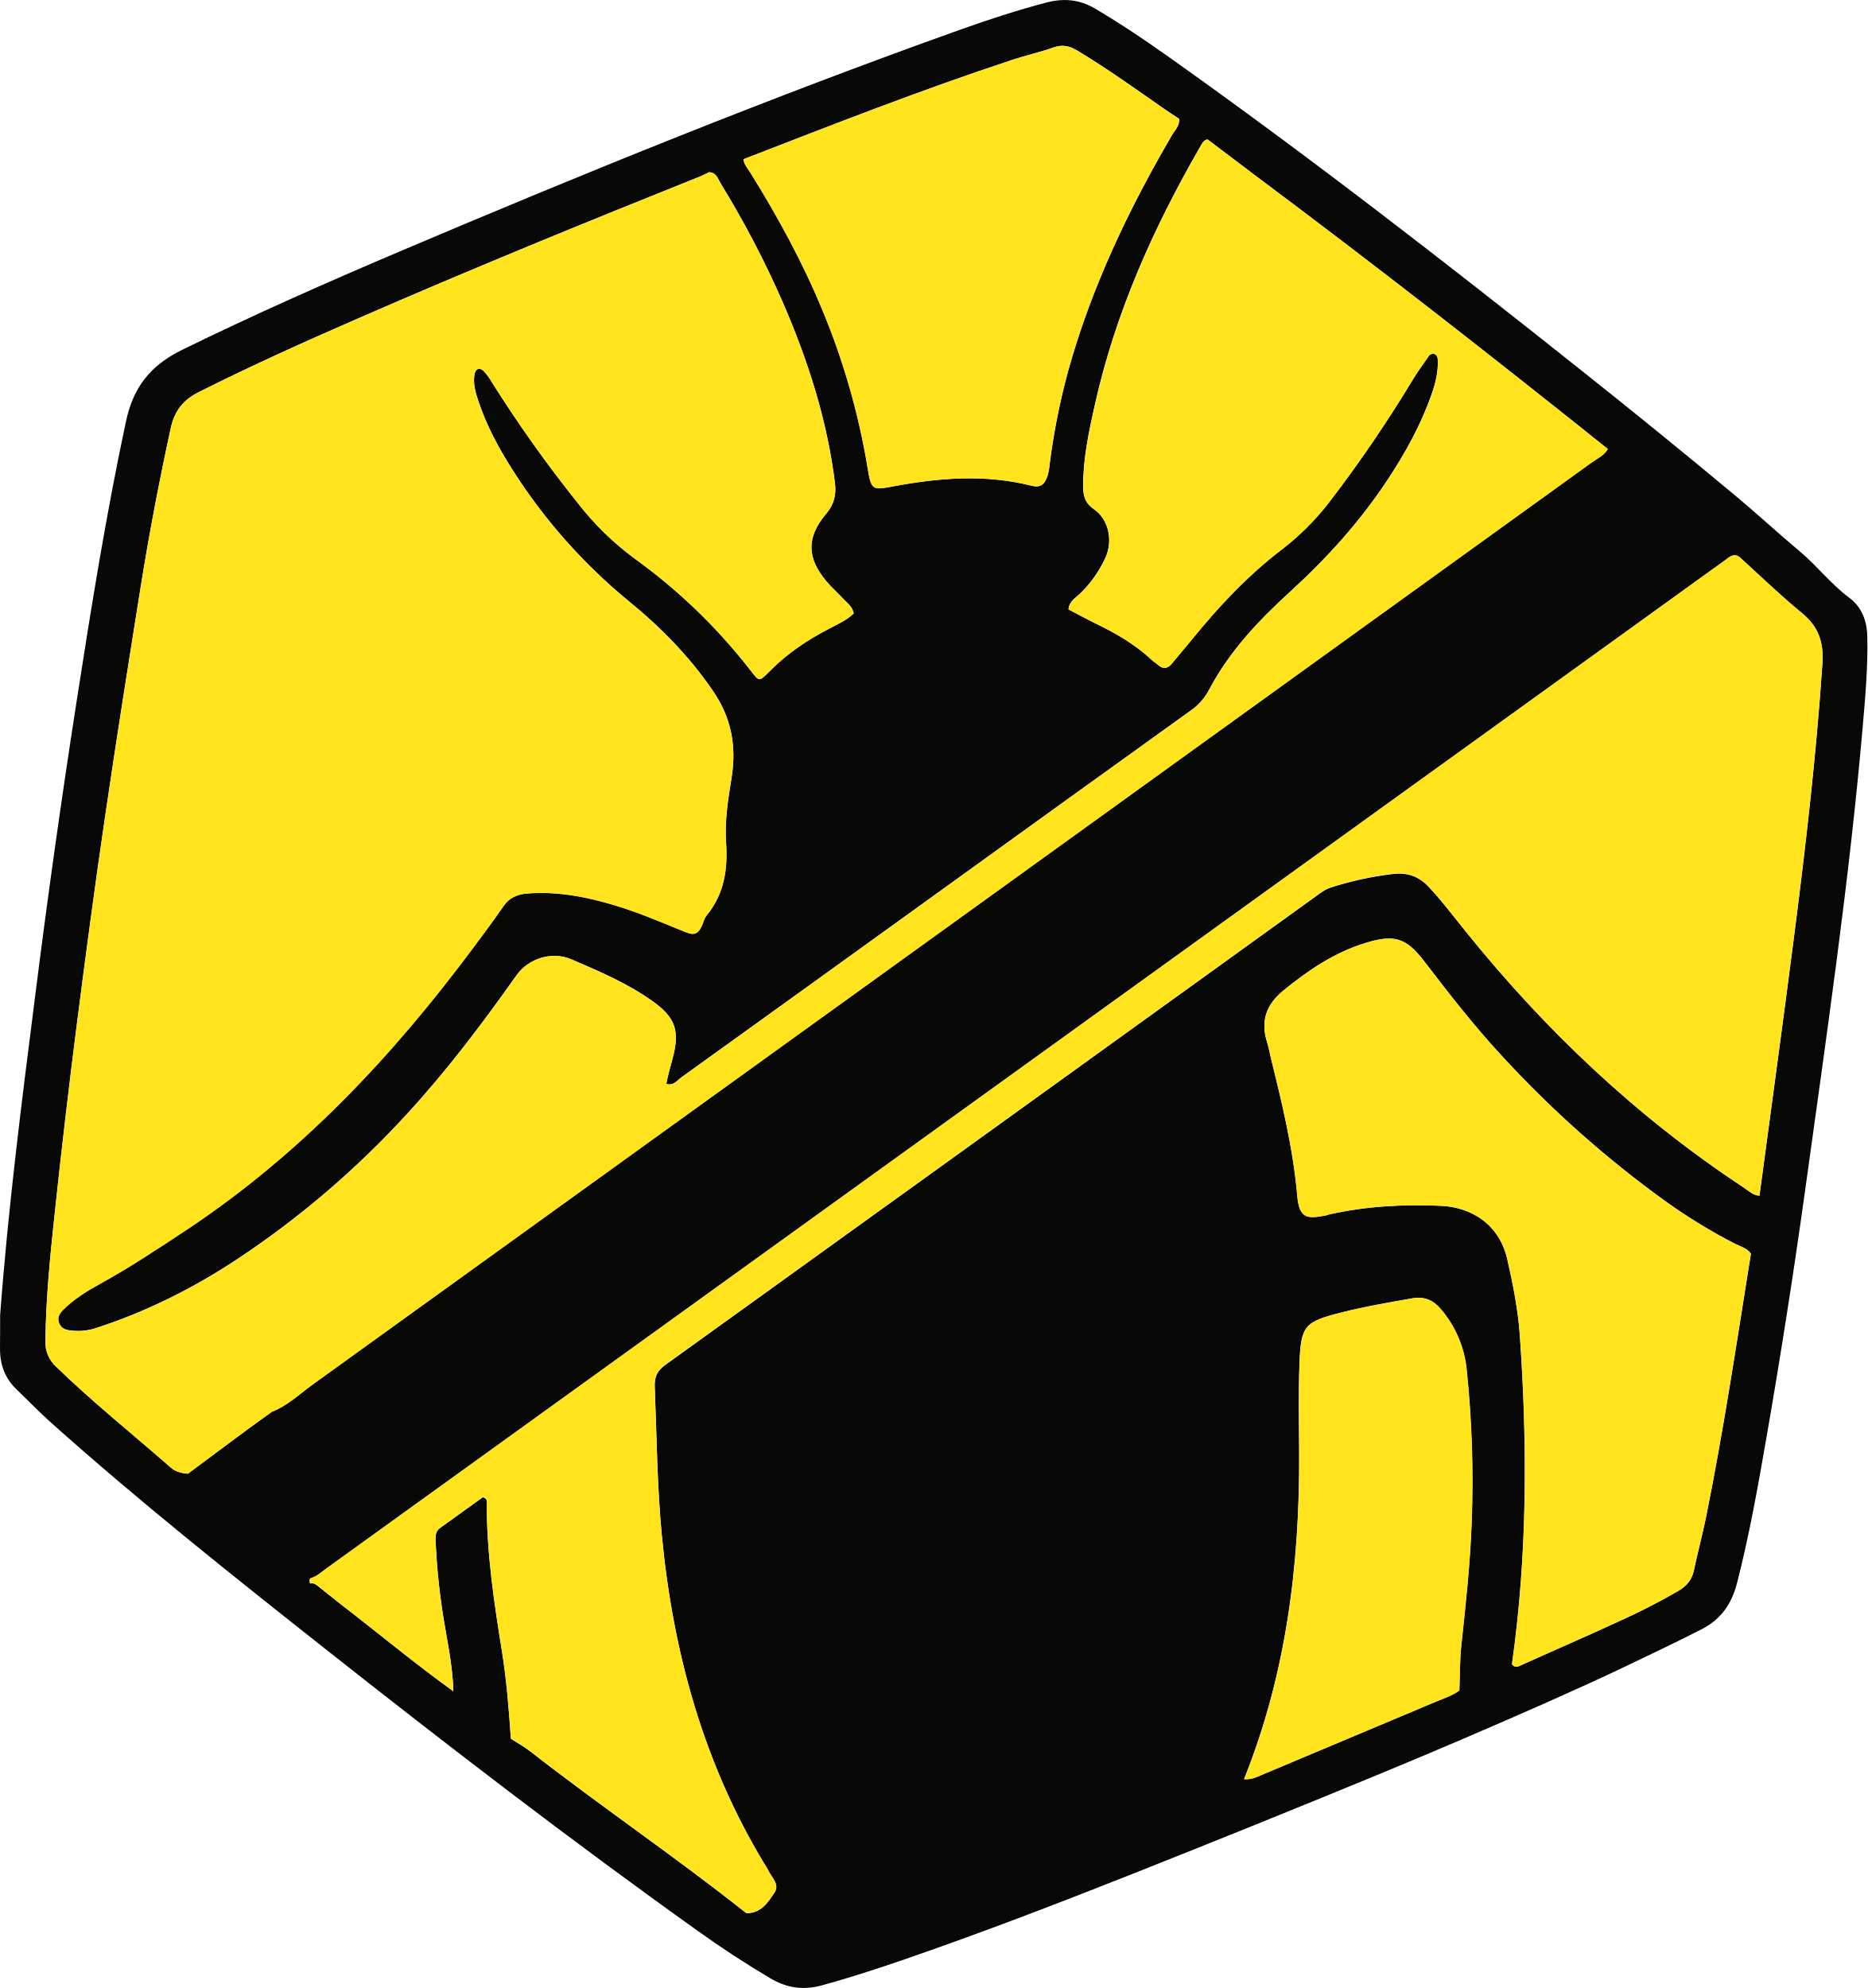
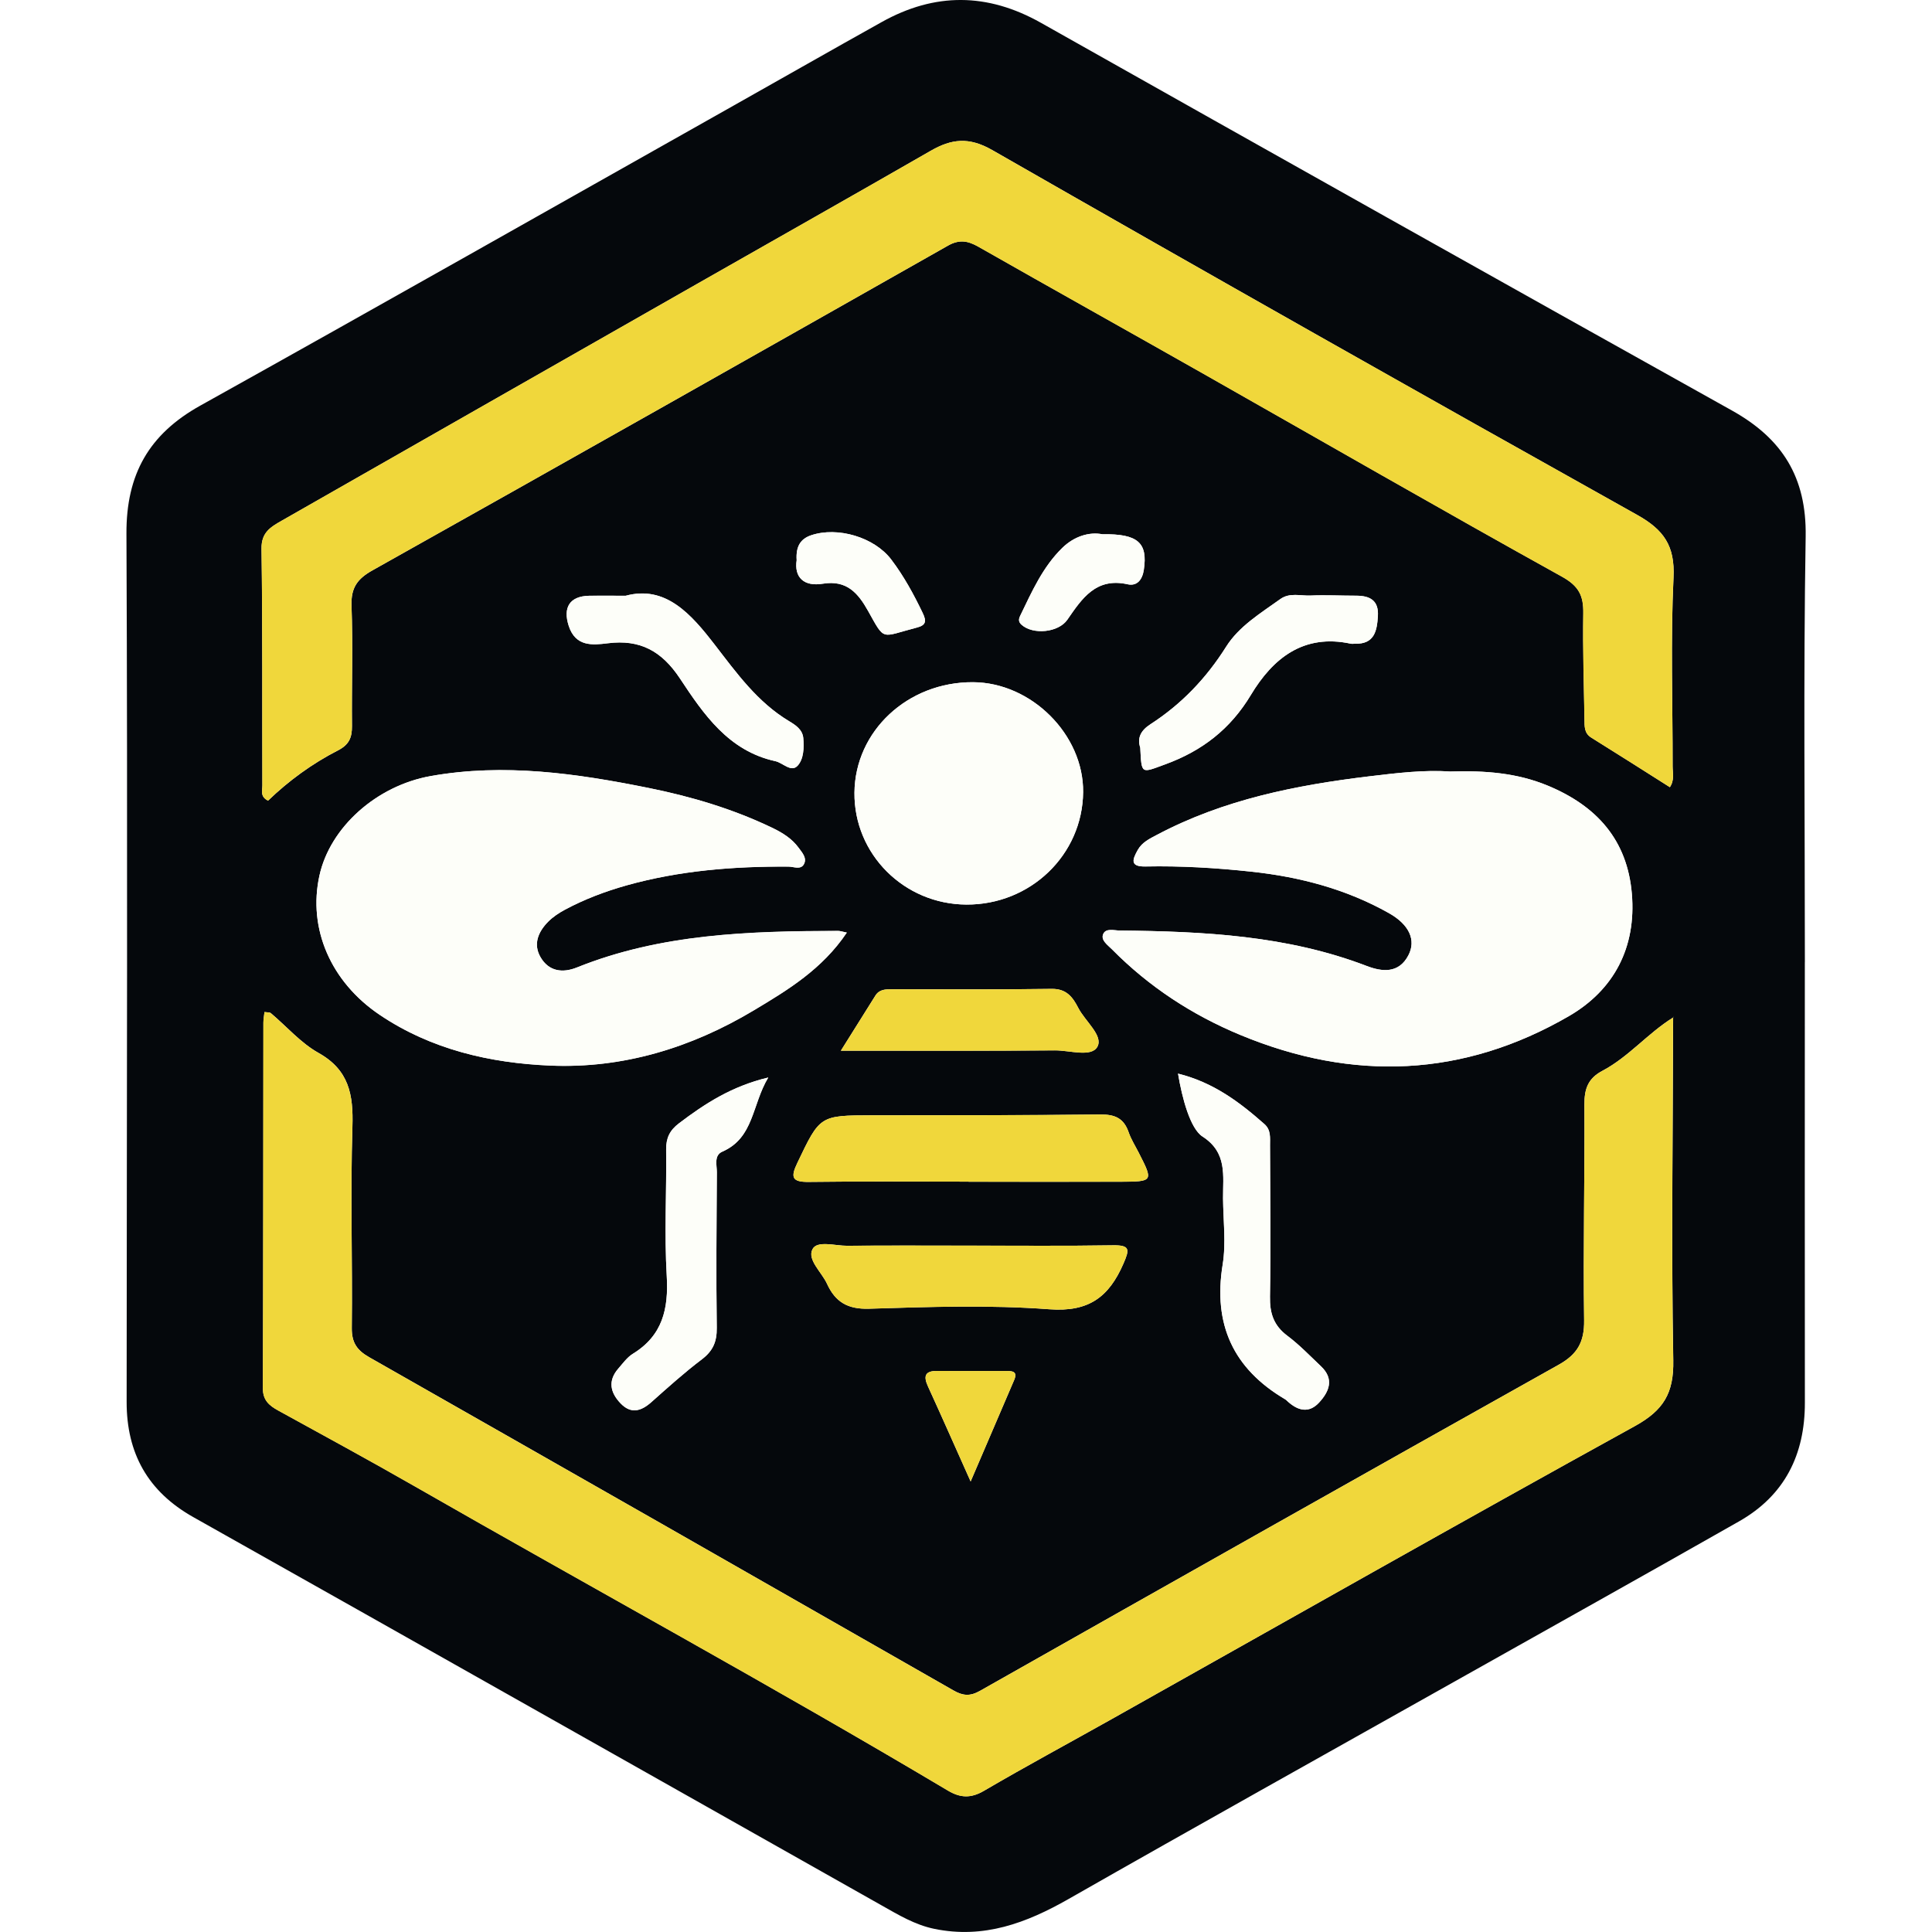
- <svg xmlns="http://www.w3.org/2000/svg" id="Calque_1" data-name="Calque 1" viewBox="0 0 922.76 982.39">
+ <svg xmlns="http://www.w3.org/2000/svg" id="svg286" viewBox="0 0 512 512">
  <defs>
-     <style>.cls-1{fill:#080807;}.cls-2{fill:#ffe41e;}</style>
+     <style>
+       .cls-1 {
+         fill: #f0d73b;
+       }
+ 
+       .cls-2 {
+         fill: #05080c;
+       }
+ 
+       .cls-3 {
+         fill: #fdfef9;
+       }
+     </style>
  </defs>
-   <g id="Core_2" data-name="Core 2">
-     <path class="cls-1" d="M913.87,295.44c-9.09-6.74-15.9-15.74-24.56-23-10.54-8.81-20.74-18.27-31.34-27.12q-38-31.68-76.77-62.44C714.41,129.72,647,77.42,577.33,28c-11.74-8.35-23.7-16.34-36.12-23.7-7.68-4.56-15.44-5.3-24-3.08C502.73,5,488.55,9.65,474.47,14.67c-93.6,33.42-185.6,70.8-277.08,109.64C161.21,139.69,125.28,155.59,90,172.88c-15.47,7.58-24.1,18.24-27.74,35.32C52.51,253.75,45.15,299.67,38,345.65Q26.62,418.73,17.38,492.13C10.69,544.65,4,597.13.06,650c0,5.55,0,11.09-.06,16.58,0,7.86,2.52,14.67,8.32,20.15,5.61,5.37,11,11,16.76,16.15,43.61,39,89.41,75.39,135.3,111.66,60.62,47.89,121.86,95,184.73,139.86q17.19,12.3,35.44,23.14c8.14,4.84,16.27,6.07,25.43,3.58,13.83-3.76,27.46-8.23,41-12.88,38.43-13.26,76.4-27.86,114.18-42.84q59.77-23.71,119.27-48.23Q722,860,763.12,841.81c13.83-6.17,27.64-12.36,41.33-18.93,12.14-5.82,24.25-11.55,36.24-17.69,9.58-4.9,14.91-12.36,17.6-22.74,6.07-23.64,10.35-47.62,14.51-71.63q10.46-60.18,18.92-120.68c5.37-38.68,10.85-77.36,15.91-116.1,4.93-37.91,9.4-75.91,12.73-114,1.32-15.19,2.71-30.39,2.34-45.67C922.5,306.63,919.87,299.88,913.87,295.44ZM367.44,78.67c44-17.06,87.89-34.28,132.72-49.07,6.78-2.25,13.84-3.82,20.59-6.2,4.37-1.54,7.89-.64,11.68,1.64,14.94,9,29.06,19.14,43.33,29.09,2.25,1.57,4.59,3,6.87,4.56h0c.43,3.42-2.07,5.61-3.54,8.17-21.45,36.74-39.64,74.89-51.13,116a336.21,336.21,0,0,0-9.25,46.42,32.56,32.56,0,0,1-1,5.7c-1.51,4.59-3.57,6.16-8.07,5-22.84-5.73-45.58-3.91-68.36.37-10.45,2-10.72,1.7-12.54-9.28A352.71,352.71,0,0,0,406.33,153c-9.77-23.58-22-45.95-35.47-67.62-1.29-2.06-3.05-4-3.39-6.56h0ZM122.16,706.45c-9.79,7.23-19.55,14.53-29.31,21.8h-.09c-3-.28-6-.9-8.35-3C65.55,708.7,45.87,693,27.87,675.51a16.38,16.38,0,0,1-5.43-13c.25-20.8,2.31-41.51,4.53-62.16q5-47.13,11-94.09c4.37-34.37,8.93-68.7,14-102.94C57.48,365.51,63.49,327.75,69.53,290c4.19-26.26,9.19-52.36,14.83-78.34,1.88-8.66,6.07-14,13.93-17.94,26-13.07,52.51-25,79.14-36.58,55.81-24.38,112.18-47.37,168.7-70,1.51-.62,3-1.42,4.47-2.13v.15c3.52.19,4.16,3.3,5.55,5.55a475.55,475.55,0,0,1,30.72,58.88c12.39,28.57,21.85,58,25.7,89.06.71,5.92-.4,10.57-4.34,15.26-9.87,11.68-9.59,21.88.24,33.5,2.53,3,5.46,5.55,8.08,8.38,2,2.19,4.68,3.89,5.3,7.37-3.61,3.51-8.23,5.45-12.61,7.76-10.38,5.43-20,11.87-28.32,20.19-6.29,6.29-5.46,6-10.91-.89a277.88,277.88,0,0,0-56.18-54,143.33,143.33,0,0,1-28.48-27.83A647.59,647.59,0,0,1,243,188.77a27.69,27.69,0,0,0-3.91-5.33c-2-2.07-4.13-1.3-4.62,1.66-.8,4.81.67,9.37,2.18,13.81,3.92,11.62,9.71,22.34,16.25,32.67A273.71,273.71,0,0,0,311,297.31c15.72,12.86,29.77,27.22,41.33,44.14,9.06,13.19,11.62,27.18,9.18,42.62-1.69,10.69-3.48,21.48-2.74,32.27.89,13.22-.89,25.33-9.52,35.87a9,9,0,0,0-1.54,2.93c-2.81,8.26-5.61,6.81-11.22,4.53-10.76-4.41-21.45-8.94-32.61-12.3-14.14-4.25-28.44-7.06-43.36-5.88-5,.4-8.91,2.09-11.83,6.38C244,454.71,239,461.36,234,468.05c-40,53.78-85.31,102-141.43,139.37-14.09,9.33-28.14,18.7-43,26.87-6.57,3.61-13,7.52-18.31,12.85-1.79,1.79-3.17,3.64-2.1,6.6s3.55,3.48,5.77,3.69a28.1,28.1,0,0,0,11.5-.86c25.43-8.07,49-19.91,71.16-34.61A452.51,452.51,0,0,0,201,550.57c19.85-21.57,37.38-44.84,54.27-68.69,6-8.38,17.57-11.93,27.09-7.83,13.68,5.89,27.37,11.71,39.66,20.37,11.81,8.32,14.06,14.86,10.27,28.85-1.11,4.1-2.31,8.14-3.05,12.33,3.66,1.17,5.51-2,7.76-3.45q62.46-44.85,124.76-89.84Q525.14,396.59,588.55,351a29,29,0,0,0,9.06-10.45c10-18.89,24.5-34.14,40.12-48.38,18.1-16.52,34.37-34.58,47.9-55.05,8.72-13.22,16.39-27,21.66-42,2-5.52,3.36-11.13,3.18-17,0-1.36-.34-2.9-2-3.27a2.76,2.76,0,0,0-2.75,1.48c-2.52,3.6-5.17,7.18-7.46,11a661.68,661.68,0,0,1-41.14,60.41,128,128,0,0,1-24,24c-16.58,12.73-30.82,27.86-43.94,44-3.33,4.1-6.78,8.08-10.11,12.15-2.22,2.71-4.5,2.86-7.06.52-1-.92-2.22-1.63-3.24-2.59-8.19-7.64-17.78-13.1-27.8-17.93-4.43-2.16-8.75-4.53-13-6.75.4-4.07,3.39-5.55,5.49-7.59a58.45,58.45,0,0,0,12.88-18.21c3.6-8.35,1.54-18.68-5.89-23.79-4.41-3-5.24-6.75-5.27-11.25,0-13.68,2.84-27,5.79-40.22,10.11-45.3,28.76-87.16,51.84-127.16,1-1.66,1.64-3.57,3.82-4.07h0c8.39,6.32,16.71,12.73,25.12,19,58.37,43.61,115.79,88.48,172.68,134h0v0c-1.86,3.26-5.28,4.71-8.12,6.76q-316,227.91-632.13,455.76c-6.41,4.66-12.2,10.3-19.78,13.22C130.33,700.57,126.2,703.46,122.16,706.45Zm605,46c-.71,20.25-2.93,40.31-5.08,60.44-.8,7.39-.65,14.91-1,22.4v.11c-3.59,2.61-7.78,3.91-11.79,5.59q-44,18.45-88,37a13.24,13.24,0,0,1-6.44,1.24h-.06l-.06-.09h0C635.5,827.39,642.25,773.27,641.94,718c-.09-14.7-.37-29.4.15-44.07.71-18.92,2.44-20.71,20.75-25.33,11.55-2.93,23.29-4.87,35-7,5.88-1,10.26.9,14,5.21a54.38,54.38,0,0,1,12.82,30.11,529.56,529.56,0,0,1,2.51,75.56Zm115.76-2.19c-1.76,8.63-4.1,17.14-5.89,25.76-1,4.69-3.48,7.65-7.61,10.11a319.42,319.42,0,0,1-29.65,15.17c-15.72,7.27-31.65,14.14-47.43,21.26-1.74.78-3.31,1.92-5,.15l-.17-.53c7.59-53.91,7.65-108,3.87-162.19-.9-12.73-3.36-25.21-6.2-37.66-4-17.57-18-25.82-32.91-26.47-18.56-.8-37.08.18-55.32,4.31-.53.13-1,.4-1.57.5-8.76,1.57-13,1.94-14-9.77-2-23.18-7.55-45.86-13.1-68.45-.58-2.41-1-4.87-1.75-7.25-3.39-10.47-.62-18.73,8-25.73,12.33-10.08,25.33-18.86,40.68-23.54,14-4.29,19.94-2.62,28.88,9.06C716,491,728.43,507,742.21,521.86A533.48,533.48,0,0,0,823.51,594a273.45,273.45,0,0,0,34,20.71c2.67,1.34,5.75,2.09,7.63,4.69l.06.23c-7,43.58-13.5,87.31-22.27,130.6Zm57.6-422.13c-3,44.75-8.17,89.25-13.87,133.69-5.52,43-11.46,86.07-17.22,129.09h0c-3.26-.16-5.45-2.5-8.07-4.23-52.49-34.64-97.58-77.32-137-126.23-6.1-7.55-11.9-15.32-18.59-22.38-4.83-5.08-10.47-6.93-17.22-6.19a163,163,0,0,0-30.79,6.66c-3,.92-5.36,2.83-7.83,4.62q-160.41,115.65-321,231.23c-4.07,2.93-5.58,5.86-5.39,10.88,1,24.66,1.17,49.34,3.54,73.91,5.55,57.48,20.53,112.06,50.61,161.89a21,21,0,0,1,1.72,2.84c1.6,3.66,6,7.24,3.39,11.24-3.2,4.9-6.74,10.41-14,10.3-34.86-27.68-71.75-52.63-106.83-80-3-2.34-6.34-4.12-9.51-6.18h0c-1-14.66-2.16-29.26-4.5-43.77-3.92-24.07-7.46-48.2-7.43-72.67,0-1,.31-2.25-1.94-2.93-6.75,4.84-13.87,10-21,15.1-2.44,1.73-2.44,4-2.34,6.63a324.46,324.46,0,0,0,3.14,33.07c2,13.68,5.3,27.2,5.64,41.1h0c-18.82-13.53-36.63-28.35-55-42.52-3.85-3-7.64-6.07-11.47-9.12-1.27-1-2.53-2.15-4.37-1.61h0c-.06-1-.73-2.25.75-2.71,2.74-.83,4.74-2.8,7-4.4q330.5-238.23,661-476.5c10.11-7.3,20.22-14.64,30.36-21.88,2-1.42,3.89-3.49,6.6-2.14a7.65,7.65,0,0,1,1.22.92c10,9.12,19.8,18.57,30.27,27.17,8.26,6.64,10.85,14.41,10.14,25.1Z" />
-     <path class="cls-2" d="M711.92,646.75c-3.7-4.31-8.08-6.25-14-5.21-11.72,2.1-23.46,4-35,7-18.31,4.62-20,6.41-20.75,25.33-.52,14.67-.24,29.37-.15,44.07.31,55.32-6.44,109.44-27.21,161.19h0l.06.09h.06a13.24,13.24,0,0,0,6.44-1.24q44-18.45,88-37c4-1.68,8.2-3,11.79-5.59v-.11c.31-7.49.16-15,1-22.4,2.15-20.13,4.37-40.19,5.08-60.44a529.71,529.71,0,0,0-2.43-75.57A54.4,54.4,0,0,0,711.92,646.75Z" />
-     <path class="cls-2" d="M857.47,614.7a273.45,273.45,0,0,1-34-20.71,533.48,533.48,0,0,1-81.3-72.15C728.39,507,716,491,703.71,475c-8.94-11.68-14.86-13.35-28.88-9.06-15.35,4.68-28.35,13.46-40.68,23.54-8.57,7-11.34,15.26-8,25.73.77,2.38,1.17,4.84,1.75,7.25C633.45,545,639,567.7,641,590.88c1,11.71,5.27,11.34,14,9.77.55-.1,1-.37,1.57-.5,18.24-4.13,36.76-5.11,55.32-4.31,14.91.65,28.91,8.9,32.91,26.47,2.84,12.45,5.3,24.93,6.2,37.66,3.78,54.19,3.72,108.28-3.87,162.19l.17.53c1.68,1.77,3.25.63,5-.15,15.78-7.12,31.71-14,47.43-21.26a319.42,319.42,0,0,0,29.65-15.17c4.13-2.46,6.63-5.42,7.61-10.11,1.79-8.62,4.13-17.13,5.89-25.76,8.77-43.29,15.24-87,22.23-130.62l-.06-.23C863.22,616.79,860.14,616,857.47,614.7Z" />
-     <path class="cls-2" d="M370.78,85.41c13.5,21.67,25.7,44,35.47,67.62a352.71,352.71,0,0,1,22.41,78.06c1.82,11,2.09,11.25,12.54,9.28,22.78-4.28,45.52-6.1,68.36-.37,4.5,1.14,6.56-.43,8.07-5a32.56,32.56,0,0,0,1-5.7,336.21,336.21,0,0,1,9.25-46.42c11.49-41.11,29.68-79.26,51.13-116,1.47-2.56,4-4.75,3.54-8.17h0c-2.28-1.51-4.62-3-6.87-4.56C561.41,44.2,547.29,34,532.35,25.06c-3.79-2.28-7.31-3.18-11.68-1.64-6.75,2.38-13.81,3.95-20.59,6.2-44.83,14.79-88.73,32-132.72,49.07l-.08.15h0C367.73,81.44,369.49,83.35,370.78,85.41Z" />
-     <path class="cls-2" d="M786.41,228.69c2.84-2.05,6.26-3.5,8.12-6.76v-.05h0c-56.89-45.52-114.31-90.39-172.68-134-8.41-6.29-16.73-12.7-25.12-19h0c-2.18.5-2.86,2.41-3.82,4.07-23.08,40-41.73,81.86-51.84,127.16-3,13.22-5.82,26.54-5.79,40.22,0,4.5.86,8.2,5.27,11.25,7.43,5.11,9.49,15.44,5.89,23.79a58.45,58.45,0,0,1-12.93,18.2c-2.1,2-5.09,3.52-5.49,7.59,4.25,2.22,8.57,4.59,13,6.75,10,4.83,19.61,10.29,27.8,17.93,1,1,2.22,1.67,3.24,2.59,2.56,2.34,4.84,2.19,7.06-.52,3.33-4.07,6.78-8.05,10.11-12.15,13.12-16.18,27.36-31.31,43.94-44a128,128,0,0,0,24-24,661.68,661.68,0,0,0,41.14-60.41c2.29-3.79,4.94-7.37,7.46-11a2.76,2.76,0,0,1,2.75-1.48c1.63.37,1.94,1.91,2,3.27.18,5.91-1.23,11.52-3.18,17-5.27,15-12.94,28.75-21.66,42-13.53,20.47-29.8,38.53-47.9,55.05-15.62,14.24-30.14,29.49-40.12,48.38A29,29,0,0,1,588.6,351q-63.48,45.54-126.79,91.32L337.05,532.18c-2.25,1.47-4.1,4.62-7.76,3.45.74-4.19,1.94-8.23,3-12.33,3.79-14,1.54-20.53-10.27-28.85-12.29-8.66-26-14.48-39.66-20.37-9.52-4.1-21.14-.55-27.09,7.83C238.43,505.76,220.9,529,201.05,550.6A452.24,452.24,0,0,1,117.68,622c-22.24,14.62-45.81,26.5-71.21,34.62a28.09,28.09,0,0,1-11.46.89c-2.22-.21-4.69-.83-5.77-3.69s.31-4.81,2.1-6.6c5.33-5.33,11.74-9.24,18.31-12.85,14.82-8.17,28.87-17.54,43-26.87,56.12-37.36,101.48-85.59,141.43-139.37,5-6.69,9.92-13.34,14.64-20.18,2.92-4.29,6.78-6,11.83-6.38,14.92-1.18,29.22,1.63,43.36,5.88,11.16,3.36,21.85,7.89,32.61,12.3,5.61,2.28,8.41,3.73,11.22-4.53a9,9,0,0,1,1.54-2.93c8.63-10.54,10.41-22.65,9.52-35.87-.74-10.79,1-21.58,2.74-32.27,2.44-15.44-.12-29.43-9.18-42.62C340.8,324.56,326.75,310.2,311,297.34a273.65,273.65,0,0,1-58.16-65.77c-6.54-10.33-12.33-21-16.25-32.67-1.51-4.44-3-9-2.18-13.81.49-3,2.59-3.73,4.62-1.66a27.69,27.69,0,0,1,3.91,5.33,647.59,647.59,0,0,0,42.38,59.6,143,143,0,0,0,28.52,27.82,277.88,277.88,0,0,1,56.18,54c5.45,6.9,4.62,7.18,10.91.89,8.32-8.32,17.94-14.76,28.32-20.19,4.38-2.31,9-4.25,12.61-7.76-.62-3.48-3.3-5.18-5.3-7.37-2.62-2.83-5.55-5.42-8.08-8.38-9.83-11.62-10.11-21.82-.24-33.5,3.94-4.69,5.05-9.34,4.34-15.26-3.85-31.06-13.31-60.49-25.7-89.06a475.69,475.69,0,0,0-30.76-58.87c-1.39-2.25-2-5.36-5.55-5.55V85c-1.48.71-3,1.51-4.47,2.13-56.52,22.68-112.89,45.67-168.7,70.05-26.63,11.62-53.16,23.51-79.14,36.58-7.86,3.95-12,9.28-13.93,17.94-5.64,26-10.64,52.08-14.83,78.34-6,37.72-12,75.48-17.56,113.29-5,34.24-9.59,68.57-14,102.94q-6,47-11,94.09C24.75,621,22.69,641.7,22.44,662.5a16.38,16.38,0,0,0,5.43,13c18.06,17.5,37.72,33.19,56.58,49.74,2.37,2.09,5.3,2.71,8.35,3h.09c9.76-7.27,19.52-14.57,29.31-21.8,4-3,8.17-5.89,12.24-8.82,7.58-2.92,13.37-8.56,19.78-13.22Q470.35,456.64,786.41,228.69Z" />
-     <path class="cls-2" d="M890.36,302.84c-10.47-8.6-20.24-18-30.27-27.17a7.65,7.65,0,0,0-1.22-.92c-2.71-1.35-4.61.72-6.6,2.14-10.14,7.24-20.25,14.58-30.36,21.88l-661,476.5c-2.22,1.6-4.22,3.57-7,4.4-1.48.46-.81,1.73-.75,2.71h0c1.84-.54,3.1.57,4.37,1.61,3.83,3,7.62,6.13,11.47,9.12,18.33,14.17,36.14,29,55,42.52h0c-.34-13.9-3.67-27.42-5.64-41.1a321.64,321.64,0,0,1-3.14-33.07c-.1-2.59-.1-4.9,2.34-6.63,7.18-5.08,14.3-10.26,21-15.1,2.25.68,1.94,1.94,1.94,2.93,0,24.47,3.51,48.6,7.43,72.67,2.34,14.51,3.51,29.11,4.5,43.77h0c3.17,2.06,6.53,3.84,9.51,6.18,35.08,27.41,72,52.36,106.83,80,7.24.11,10.78-5.4,14-10.3,2.65-4-1.79-7.58-3.39-11.24a20.44,20.44,0,0,0-1.72-2.84C347.58,871.07,332.6,816.49,327.05,759c-2.37-24.57-2.59-49.25-3.54-73.91-.19-5,1.32-8,5.39-10.88Q489.45,558.75,649.9,443c2.47-1.79,4.87-3.7,7.83-4.62a163,163,0,0,1,30.79-6.66c6.75-.74,12.39,1.11,17.22,6.19,6.69,7.06,12.49,14.83,18.59,22.38,39.38,48.91,84.47,91.59,137,126.23,2.62,1.73,4.81,4.07,8.07,4.23h0c5.76-43,11.7-86,17.22-129.09,5.7-44.44,10.88-88.94,13.87-133.69C901.24,317.42,898.65,309.65,890.36,302.84Z" />
-   </g>
+   <path id="svg_188" data-name="svg 188" class="cls-2" d="M257.23,392.6c4.25-9.89,7.89-18.39,11.54-26.9,1.04-2.43-.76-2.36-2.23-2.36-6.05-.04-12.09.03-18.14-.02-3.29-.04-3.73,1.35-2.47,4.11,3.58,7.81,7.04,15.67,11.3,25.18M292.16,141.58c-3.47-.69-7.48.54-10.63,3.61-5.17,5.04-8.07,11.6-11.16,17.99-.43.91-.49,1.62.35,2.38,3.04,2.73,9.78,2.08,12.14-1.33,3.87-5.61,7.57-11.26,15.97-9.39,2.53.56,3.91-1.24,4.3-3.83,1.06-7.12-1.48-9.57-10.97-9.43M211.13,148.42c-.72,4.63,1.95,7.09,6.92,6.27,6.32-1.04,9.34,2.47,12,7.21,4.57,8.18,3.27,6.9,12.89,4.42,2.49-.63,2.63-1.7,1.56-3.92-2.38-4.96-5-9.76-8.32-14.13-4.49-5.92-14.23-8.78-21.23-6.41-2.8.94-4.06,2.93-3.83,6.56M222.84,278.44h7.21c16.51,0,33.02.06,49.52-.08,3.92-.03,9.7,1.92,11.26-1,1.57-2.93-3.28-6.73-5.09-10.27-1.46-2.85-3.12-5.08-7.02-5.03-14.12.21-28.25.1-42.37.1-1.69,0-3.32.03-4.36,1.68-2.8,4.47-5.6,8.94-9.15,14.6M165.8,157.89c-4.19,0-6.94-.05-9.69,0-5.14.11-6.98,3.09-5.38,8,1.8,5.5,6.22,5.1,10.34,4.58,8.55-1.08,14.31,2.07,19.12,9.33,6.28,9.5,12.89,19.21,25.28,21.92,2.03.44,4.19,3.08,5.92,1.19,1.6-1.76,1.71-4.75,1.48-7.32-.2-2.26-2.08-3.47-3.75-4.47-8.39-5.03-13.89-12.72-19.72-20.28-6.18-8-12.99-15.84-23.6-12.95M302.18,198.13c.36,7.19.2,6.77,6.6,4.43,9.78-3.57,17.27-9.33,22.71-18.39,5.86-9.74,13.97-16.29,26.51-13.58.36.07.74-.02,1.1,0,5.12.14,5.81-3.36,6.06-7.31.26-4.19-2.15-5.41-5.79-5.41-4.02,0-8.06-.21-12.07-.04-2.67.11-5.51-.86-8,.94-5.21,3.73-10.93,7.19-14.35,12.61-5.28,8.38-11.84,15.24-20.07,20.56-2.5,1.62-3.56,3.56-2.7,6.2M312.19,284.53c1.05,6.4,3.22,14.56,6.48,16.66,6.63,4.26,5.4,10.38,5.44,16.38.05,5.87.83,11.85-.1,17.56-2.57,15.84,2.81,27.58,16.52,35.67.31.18.56.46.84.7,2.69,2.39,5.55,3.06,8.2.18,2.7-2.94,4.04-6.24.51-9.59-2.92-2.77-5.74-5.71-8.94-8.11-3.61-2.7-4.67-5.96-4.59-10.37.23-13.36.04-26.74,0-40.11,0-1.99.28-4.06-1.48-5.61-6.6-5.83-13.54-11.07-22.9-13.38M256.96,330.11c-10.81,0-21.62-.07-32.44.03-3.2.03-7.98-1.49-9.21.93-1.42,2.79,2.43,6.04,3.86,9.15,2.19,4.79,5.44,6.78,11.14,6.6,15.92-.49,31.94-1.04,47.79.15,10.47.78,15.78-3.28,19.61-12.06,1.64-3.77,1.84-4.96-2.82-4.89-12.64.21-25.29.07-37.93.09M203.57,285.57c-9.74,2.33-16.81,6.96-23.65,12.15-2.43,1.84-3.41,3.88-3.38,6.94.13,11.17-.49,22.37.16,33.51.51,8.73-1.12,15.78-8.98,20.61-1.51.93-2.63,2.52-3.83,3.89-2.86,3.27-2.14,6.42.6,9.27,2.76,2.85,5.42,2.05,8.13-.35,4.37-3.89,8.73-7.82,13.39-11.35,2.95-2.23,3.99-4.69,3.94-8.35-.18-13.73-.06-27.47.03-41.21,0-1.91-.82-4.49,1.45-5.48,8.4-3.67,7.82-12.4,12.16-19.62M256.68,313.15v.03c13.38,0,26.76.03,40.14,0,8.85-.04,8.84-.09,4.96-7.7-.92-1.79-2.02-3.53-2.68-5.42-1.27-3.69-3.61-4.75-7.5-4.7-20.16.24-40.32.17-60.49.21-13.9.03-13.81.07-19.81,12.63-1.8,3.76-1.48,5.08,3.04,5.02,14.11-.18,28.23-.07,42.35-.07M226.44,210.07c-.15,16.28,13.13,29.56,29.66,29.65,17,.09,30.78-13.19,30.94-29.8.15-15.24-13.72-29.06-29.2-29.13-17.29-.08-31.25,12.94-31.4,29.28M224.43,247.14c-1.33-.27-1.84-.46-2.33-.45-23.51.05-46.94.73-69.22,9.69-3.84,1.54-7.43,1.03-9.62-2.69-2.05-3.49-.62-6.79,2.01-9.45,1.26-1.27,2.84-2.31,4.43-3.17,5.18-2.77,10.66-4.85,16.31-6.44,14.06-3.94,28.43-5.07,42.95-4.98,1.36.01,3.2.89,4.05-.59.96-1.66-.49-3.18-1.4-4.44-1.75-2.39-4.23-3.93-6.92-5.23-10.47-5.03-21.5-8.31-32.84-10.59-19.08-3.85-38.23-6.61-57.73-3.14-14.33,2.56-26.65,13.55-29.47,26.37-3.1,14.08,3.03,28.18,15.95,36.89,13.67,9.22,29.28,12.79,45.22,13.46,19.23.82,37.31-4.69,53.89-14.61,9.1-5.44,18.18-10.93,24.71-20.65M384.29,204.46c-6.77-.48-14.04.39-21.33,1.26-19.56,2.35-38.71,6.17-56.34,15.51-1.93,1.03-3.94,1.95-5.09,4.01-1.39,2.5-2.2,4.48,2.07,4.38,9.36-.19,18.68.36,27.99,1.37,12.87,1.38,25.19,4.62,36.53,11.01,5.4,3.05,7.21,7.16,5.13,11.16-2.56,4.91-7.03,4.37-11.05,2.83-21.12-8.09-43.21-9.16-65.43-9.39-1.52,0-3.75-.73-4.43,1-.63,1.61,1.24,2.85,2.36,3.99,9.79,9.9,21.22,17.38,34.06,22.7,29.82,12.37,59.07,11.2,87.04-5.02,11.91-6.91,17.85-18.16,16.67-32.36-1.2-14.35-9.36-23.33-22.29-28.7-8.14-3.38-16.63-4.04-25.87-3.74M442.53,208.63c1.27-1.92.73-3.77.73-5.51.03-16.7-.55-33.43.24-50.09.4-8.39-2.57-12.62-9.65-16.58-57.13-31.94-114.11-64.15-170.9-96.68-6.19-3.54-10.79-2.97-16.31.2-20.5,11.79-41.09,23.42-61.64,35.12-36.8,20.97-73.61,41.94-110.4,62.94-2.84,1.63-5.35,3.05-5.29,7.37.3,20.92.16,41.84.23,62.76,0,1.31-.66,2.96,1.5,4.02,5.47-5.27,11.69-9.81,18.52-13.31,2.98-1.53,3.74-3.43,3.72-6.47-.1-10.64.26-21.3-.12-31.93-.16-4.72,1.54-7.08,5.56-9.33,50.91-28.55,101.72-57.26,152.49-86.04,3.03-1.72,5.29-1.3,8.08.28,19.76,11.24,39.61,22.31,59.38,33.52,31.74,17.99,63.36,36.21,95.27,53.91,4.51,2.5,5.73,5.09,5.66,9.73-.15,9.36.15,18.71.31,28.07.04,1.78-.14,3.66,1.81,4.86,6.95,4.32,13.84,8.73,20.84,13.15M443.35,269.69c-6.67,4.13-11.74,10.41-18.7,14.09-3.8,2-4.78,4.77-4.76,8.88.1,19.09-.35,38.17-.08,57.25.08,5.72-1.77,8.98-6.7,11.74-51.21,28.69-102.33,57.54-153.42,86.45-2.63,1.49-4.52,1.31-7.03-.13-51.56-29.48-103.16-58.92-154.8-88.28-3.2-1.82-4.67-3.82-4.63-7.74.2-17.8-.39-35.62.17-53.4.26-8.46-.89-14.99-9-19.53-4.7-2.63-8.41-6.98-12.61-10.52-.34-.28-.98-.19-1.69-.31-.11,1.04-.29,1.91-.29,2.8-.04,32.3-.03,64.61-.13,96.91-.02,3.14,1.63,4.56,4.02,5.87,12.04,6.63,24.14,13.18,36.06,20.02,47.11,27,94.8,52.95,141.45,80.72,3.27,1.95,6.07,2.11,9.55.07,11.17-6.54,22.56-12.67,33.84-19,46.2-25.94,92.27-52.09,138.67-77.66,7.58-4.19,10.33-8.71,10.17-17.41-.55-30.26-.1-60.53-.04-90.81.05-.13.11-.27.17-.41l-.19.39h0ZM478.3,255.02c0,38.9-.04,77.8.01,116.7.02,13.79-5.36,24.61-17.48,31.48-25.16,14.3-50.44,28.41-75.67,42.6-34.01,19.13-68.08,38.13-101.97,57.45-11.17,6.37-22.48,10.61-35.57,7.92-5.16-1.06-9.54-3.72-13.98-6.22-60.8-34.28-121.54-68.67-182.38-102.88-12.11-6.8-17.71-16.97-17.7-30.56.03-76.7.29-153.39-.05-230.1-.07-15.74,5.99-26.35,19.57-33.92,47.21-26.3,94.22-52.96,141.3-79.49,13.1-7.38,26.15-14.83,39.27-22.15,14.08-7.86,28-7.81,42.22.2,60.98,34.38,122.01,68.64,183.15,102.76,13.28,7.42,19.76,17.65,19.5,33.36-.62,37.6-.2,75.23-.21,112.84" />
+   <path id="svg_191" data-name="svg 191" class="cls-1" d="M443.38,269.71c-.07,30.27-.5,60.55.04,90.82.16,8.71-2.59,13.23-10.18,17.41-46.39,25.58-92.47,51.71-138.66,77.65-11.28,6.34-22.67,12.47-33.84,19-3.48,2.04-6.28,1.88-9.55-.06-46.66-27.78-94.34-53.73-141.45-80.72-11.93-6.84-24.02-13.39-36.06-20.02-2.39-1.32-4.04-2.74-4.03-5.88.11-32.3.1-64.6.14-96.9,0-.88.18-1.77.29-2.8.7.11,1.35.03,1.69.31,4.19,3.53,7.92,7.88,12.61,10.51,8.12,4.54,9.27,11.07,9.01,19.53-.55,17.79.03,35.6-.17,53.39-.04,3.92,1.43,5.92,4.63,7.74,51.64,29.36,103.24,58.79,154.8,88.29,2.5,1.44,4.4,1.62,7.04.13,51.09-28.91,102.21-57.77,153.42-86.46,4.92-2.76,6.77-6.02,6.7-11.73-.27-19.08.18-38.17.08-57.26-.02-4.12.96-6.87,4.76-8.88,6.97-3.66,12.04-9.96,18.71-14.09l.03.03h0Z" />
+   <path id="svg_192" data-name="svg 192" class="cls-1" d="M442.54,208.63c-7-4.43-13.9-8.83-20.84-13.14-1.95-1.21-1.78-3.08-1.81-4.87-.16-9.36-.47-18.71-.32-28.06.08-4.64-1.13-7.23-5.65-9.73-31.91-17.7-63.53-35.91-95.27-53.91-19.78-11.21-39.63-22.29-59.38-33.53-2.79-1.58-5.05-1.99-8.08-.28-50.77,28.77-101.57,57.49-152.48,86.03-4.03,2.26-5.73,4.61-5.56,9.33.37,10.63.02,21.29.11,31.93.04,3.03-.73,4.94-3.72,6.46-6.84,3.5-13.05,8.04-18.52,13.32-2.15-1.06-1.49-2.72-1.5-4.03-.07-20.92.08-41.84-.22-62.76-.06-4.31,2.43-5.74,5.29-7.37,36.8-21,73.59-41.98,110.4-62.94,20.54-11.7,41.14-23.33,61.64-35.11,5.52-3.18,10.11-3.75,16.31-.2,56.8,32.52,113.78,64.73,170.9,96.67,7.09,3.96,10.05,8.2,9.65,16.58-.79,16.66-.2,33.39-.23,50.08,0,1.74.54,3.6-.73,5.51" />
+   <path id="svg_193" data-name="svg 193" class="cls-3" d="M384.3,204.46c9.25-.29,17.72.36,25.87,3.74,12.93,5.36,21.09,14.35,22.28,28.7,1.19,14.2-4.75,25.46-16.66,32.37-27.97,16.22-57.22,17.39-87.04,5.03-12.85-5.33-24.27-12.8-34.06-22.71-1.13-1.13-2.99-2.38-2.36-3.99.68-1.73,2.9-1,4.43-1,22.22.23,44.31,1.3,65.43,9.4,4.02,1.53,8.47,2.09,11.04-2.83,2.09-3.99.27-8.11-5.13-11.16-11.33-6.39-23.65-9.63-36.52-11.01-9.31-1-18.63-1.56-27.99-1.37-4.27.1-3.47-1.89-2.08-4.38,1.16-2.06,3.17-2.98,5.1-4.01,17.63-9.34,36.79-13.16,56.34-15.51,7.28-.88,14.56-1.75,21.33-1.26" />
+   <path id="svg_194" data-name="svg 194" class="cls-3" d="M224.43,247.14c-6.53,9.71-15.61,15.21-24.71,20.65-16.58,9.92-34.66,15.43-53.89,14.61-15.94-.68-31.55-4.24-45.22-13.46-12.92-8.71-19.05-22.8-15.95-36.89,2.81-12.82,15.13-23.82,29.47-26.37,19.49-3.47,38.65-.71,57.73,3.14,11.33,2.28,22.37,5.56,32.84,10.59,2.69,1.3,5.17,2.84,6.92,5.24.92,1.25,2.36,2.77,1.4,4.43-.85,1.48-2.69.6-4.05.59-14.52-.09-28.89,1.04-42.95,4.98-5.66,1.6-11.13,3.67-16.31,6.44-1.59.86-3.17,1.9-4.43,3.17-2.63,2.66-4.06,5.96-2.01,9.45,2.18,3.73,5.78,4.24,9.62,2.7,22.28-8.96,45.7-9.64,69.22-9.7.49,0,1,.18,2.33.45" />
+   <path id="svg_195" data-name="svg 195" class="cls-3" d="M226.44,210.07c.15-16.34,14.1-29.36,31.4-29.28,15.49.07,29.35,13.9,29.2,29.13-.16,16.61-13.94,29.89-30.94,29.8-16.52-.09-29.8-13.37-29.66-29.65" />
+   <path id="svg_196" data-name="svg 196" class="cls-1" d="M256.68,313.15c-14.11,0-28.24-.12-42.34.07-4.53.06-4.84-1.27-3.05-5.02,6.01-12.56,5.91-12.61,19.82-12.63,20.16-.04,40.32.02,60.49-.22,3.88-.04,6.23,1.01,7.5,4.7.65,1.89,1.76,3.61,2.67,5.42,3.89,7.62,3.89,7.67-4.95,7.7-13.39.04-26.76,0-40.15,0v-.03h0Z" />
+   <path id="svg_197" data-name="svg 197" class="cls-3" d="M203.57,285.57c-4.33,7.22-3.75,15.94-12.15,19.62-2.27.99-1.44,3.56-1.46,5.47-.08,13.74-.2,27.48-.02,41.21.05,3.67-1,6.12-3.94,8.35-4.65,3.53-9.02,7.46-13.39,11.35-2.71,2.41-5.38,3.21-8.13.35-2.75-2.84-3.46-6-.61-9.26,1.2-1.38,2.33-2.97,3.84-3.9,7.86-4.82,9.49-11.88,8.98-20.61-.65-11.13-.02-22.34-.16-33.51-.03-3.06.95-5.09,3.38-6.94,6.84-5.19,13.92-9.81,23.65-12.15" />
+   <path id="svg_198" data-name="svg 198" class="cls-1" d="M256.96,330.1c12.64-.01,25.29.13,37.93-.08,4.65-.08,4.46,1.12,2.81,4.89-3.83,8.8-9.14,12.84-19.6,12.06-15.85-1.19-31.87-.63-47.79-.14-5.7.17-8.95-1.82-11.14-6.61-1.42-3.11-5.28-6.35-3.86-9.15,1.23-2.42,6.01-.89,9.21-.92,10.81-.11,21.62-.04,32.44-.05" />
+   <path id="svg_199" data-name="svg 199" class="cls-3" d="M312.19,284.53c9.36,2.3,16.3,7.54,22.91,13.37,1.76,1.56,1.47,3.61,1.48,5.61.03,13.37.22,26.74-.02,40.11-.08,4.41.98,7.66,4.59,10.36,3.21,2.41,6.02,5.35,8.94,8.12,3.52,3.34,2.2,6.65-.5,9.58-2.65,2.89-5.52,2.22-8.21-.17-.27-.24-.53-.53-.84-.71-13.71-8.09-19.09-19.83-16.51-35.67.93-5.7.15-11.7.1-17.55-.05-6.01,1.19-12.12-5.45-16.39-3.26-2.09-5.42-10.25-6.48-16.65" />
+   <path id="svg_200" data-name="svg 200" class="cls-3" d="M302.17,198.13c-.86-2.64.2-4.58,2.7-6.2,8.23-5.32,14.79-12.18,20.07-20.56,3.41-5.42,9.14-8.87,14.35-12.61,2.5-1.78,5.34-.82,8-.94,4.01-.17,8.05.04,12.07.04,3.64,0,6.05,1.21,5.79,5.42-.24,3.94-.93,7.44-6.05,7.31-.37,0-.75.08-1.1,0-12.54-2.7-20.66,3.84-26.51,13.59-5.44,9.05-12.93,14.82-22.71,18.39-6.4,2.33-6.24,2.76-6.6-4.44" />
+   <path id="svg_201" data-name="svg 201" class="cls-3" d="M165.8,157.88c10.61-2.88,17.42,4.95,23.6,12.96,5.84,7.57,11.34,15.24,19.72,20.28,1.67,1,3.55,2.21,3.76,4.46.23,2.57.11,5.56-1.49,7.32-1.73,1.89-3.89-.75-5.92-1.19-12.39-2.71-18.99-12.41-25.28-21.92-4.81-7.26-10.57-10.41-19.12-9.32-4.12.52-8.53.91-10.34-4.58-1.6-4.91.24-7.89,5.38-8.01,2.74-.06,5.49,0,9.69,0" />
+   <path id="svg_202" data-name="svg 202" class="cls-1" d="M222.84,278.45c3.54-5.66,6.35-10.13,9.15-14.6,1.04-1.66,2.67-1.69,4.36-1.68,14.12,0,28.25.11,42.37-.1,3.91-.05,5.56,2.17,7.03,5.02,1.81,3.54,6.66,7.35,5.09,10.28-1.56,2.91-7.35.96-11.26,1-16.5.14-33.02.07-49.52.08h-7.21" />
+   <path id="svg_203" data-name="svg 203" class="cls-3" d="M211.12,148.42c-.23-3.63,1.04-5.61,3.84-6.57,6.99-2.36,16.73.5,21.22,6.42,3.32,4.37,5.94,9.18,8.32,14.13,1.07,2.22.93,3.28-1.55,3.92-9.63,2.49-8.32,3.76-12.9-4.42-2.65-4.74-5.67-8.25-12-7.21-4.96.81-7.64-1.65-6.92-6.27" />
+   <path id="svg_204" data-name="svg 204" class="cls-3" d="M292.16,141.58c9.48-.15,12.03,2.31,10.96,9.43-.38,2.59-1.77,4.39-4.29,3.83-8.4-1.87-12.09,3.78-15.98,9.4-2.35,3.41-9.09,4.05-12.13,1.33-.85-.76-.8-1.47-.36-2.38,3.08-6.39,5.98-12.95,11.15-17.99,3.15-3.08,7.17-4.31,10.64-3.61" />
+   <path id="svg_205" data-name="svg 205" class="cls-1" d="M257.23,392.6c-4.25-9.5-7.72-17.36-11.3-25.18-1.26-2.75-.82-4.14,2.47-4.11,6.05.05,12.09-.02,18.14.02,1.46.01,3.27-.06,2.23,2.37-3.65,8.51-7.29,17.01-11.54,26.9" />
+   <path id="svg_206" data-name="svg 206" class="cls-1" d="M443.36,269.68l.19-.39c-.06.14-.11.28-.16.42l-.03-.03Z" />
</svg>
